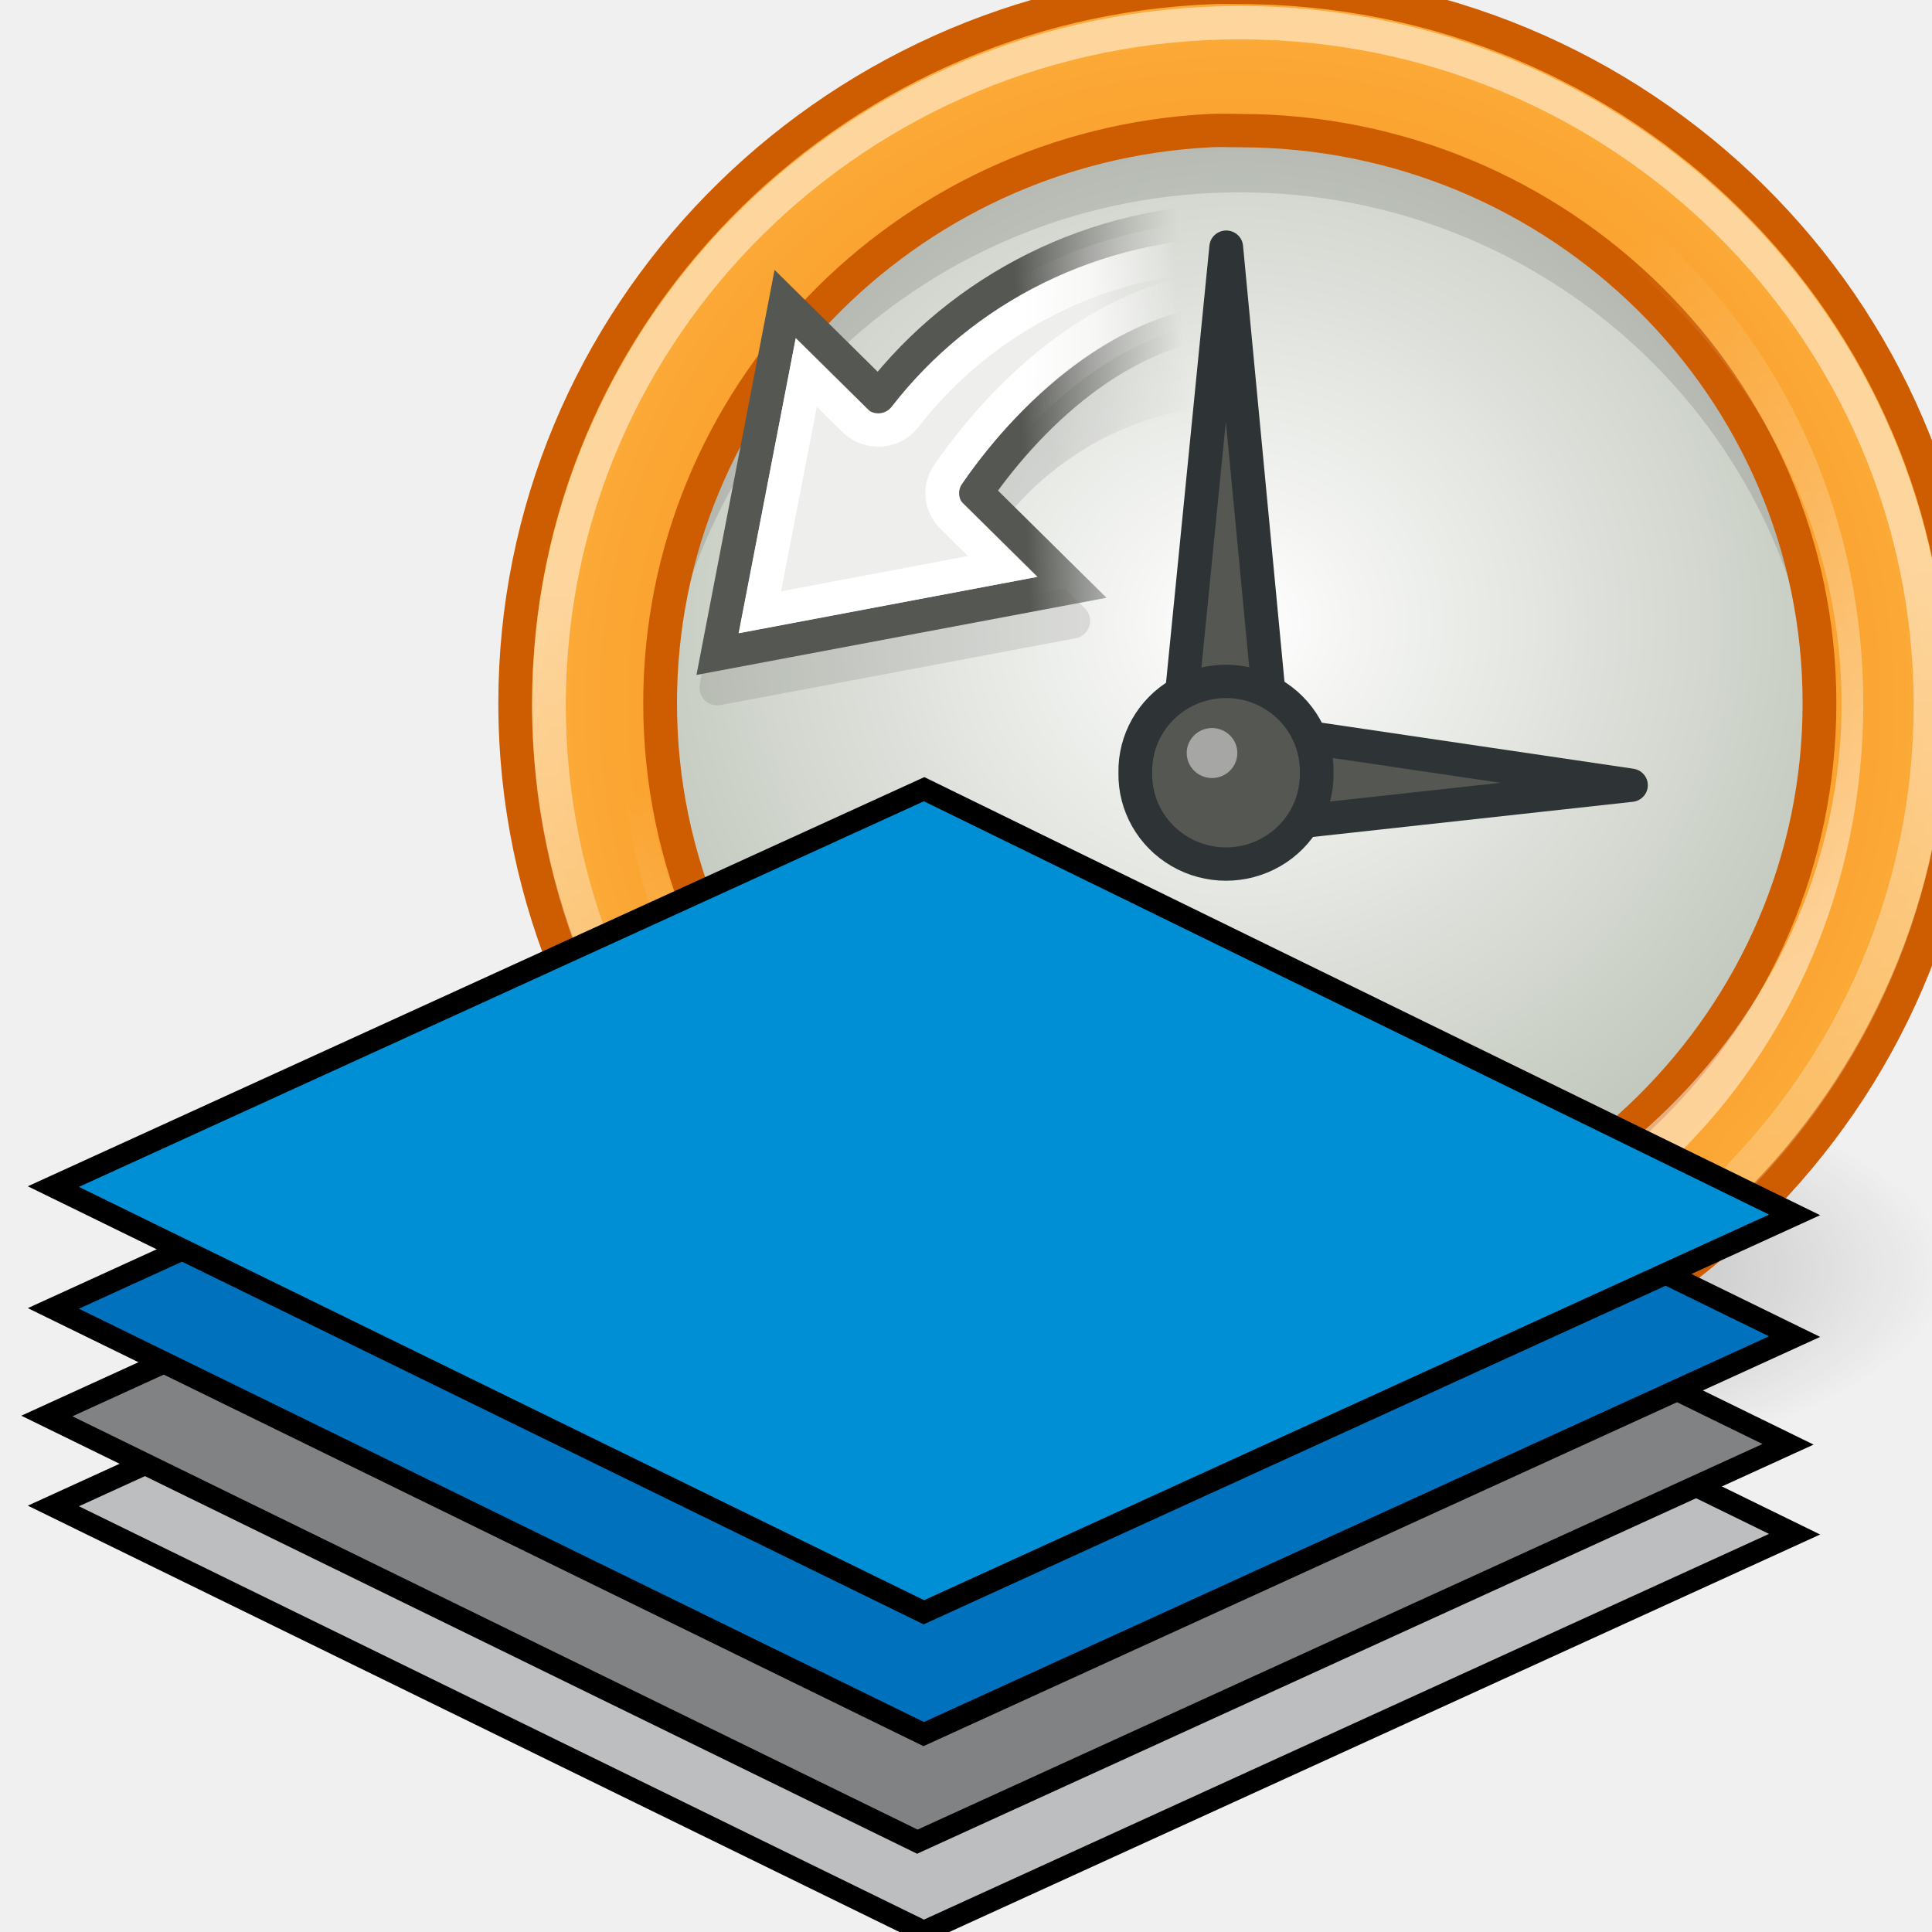
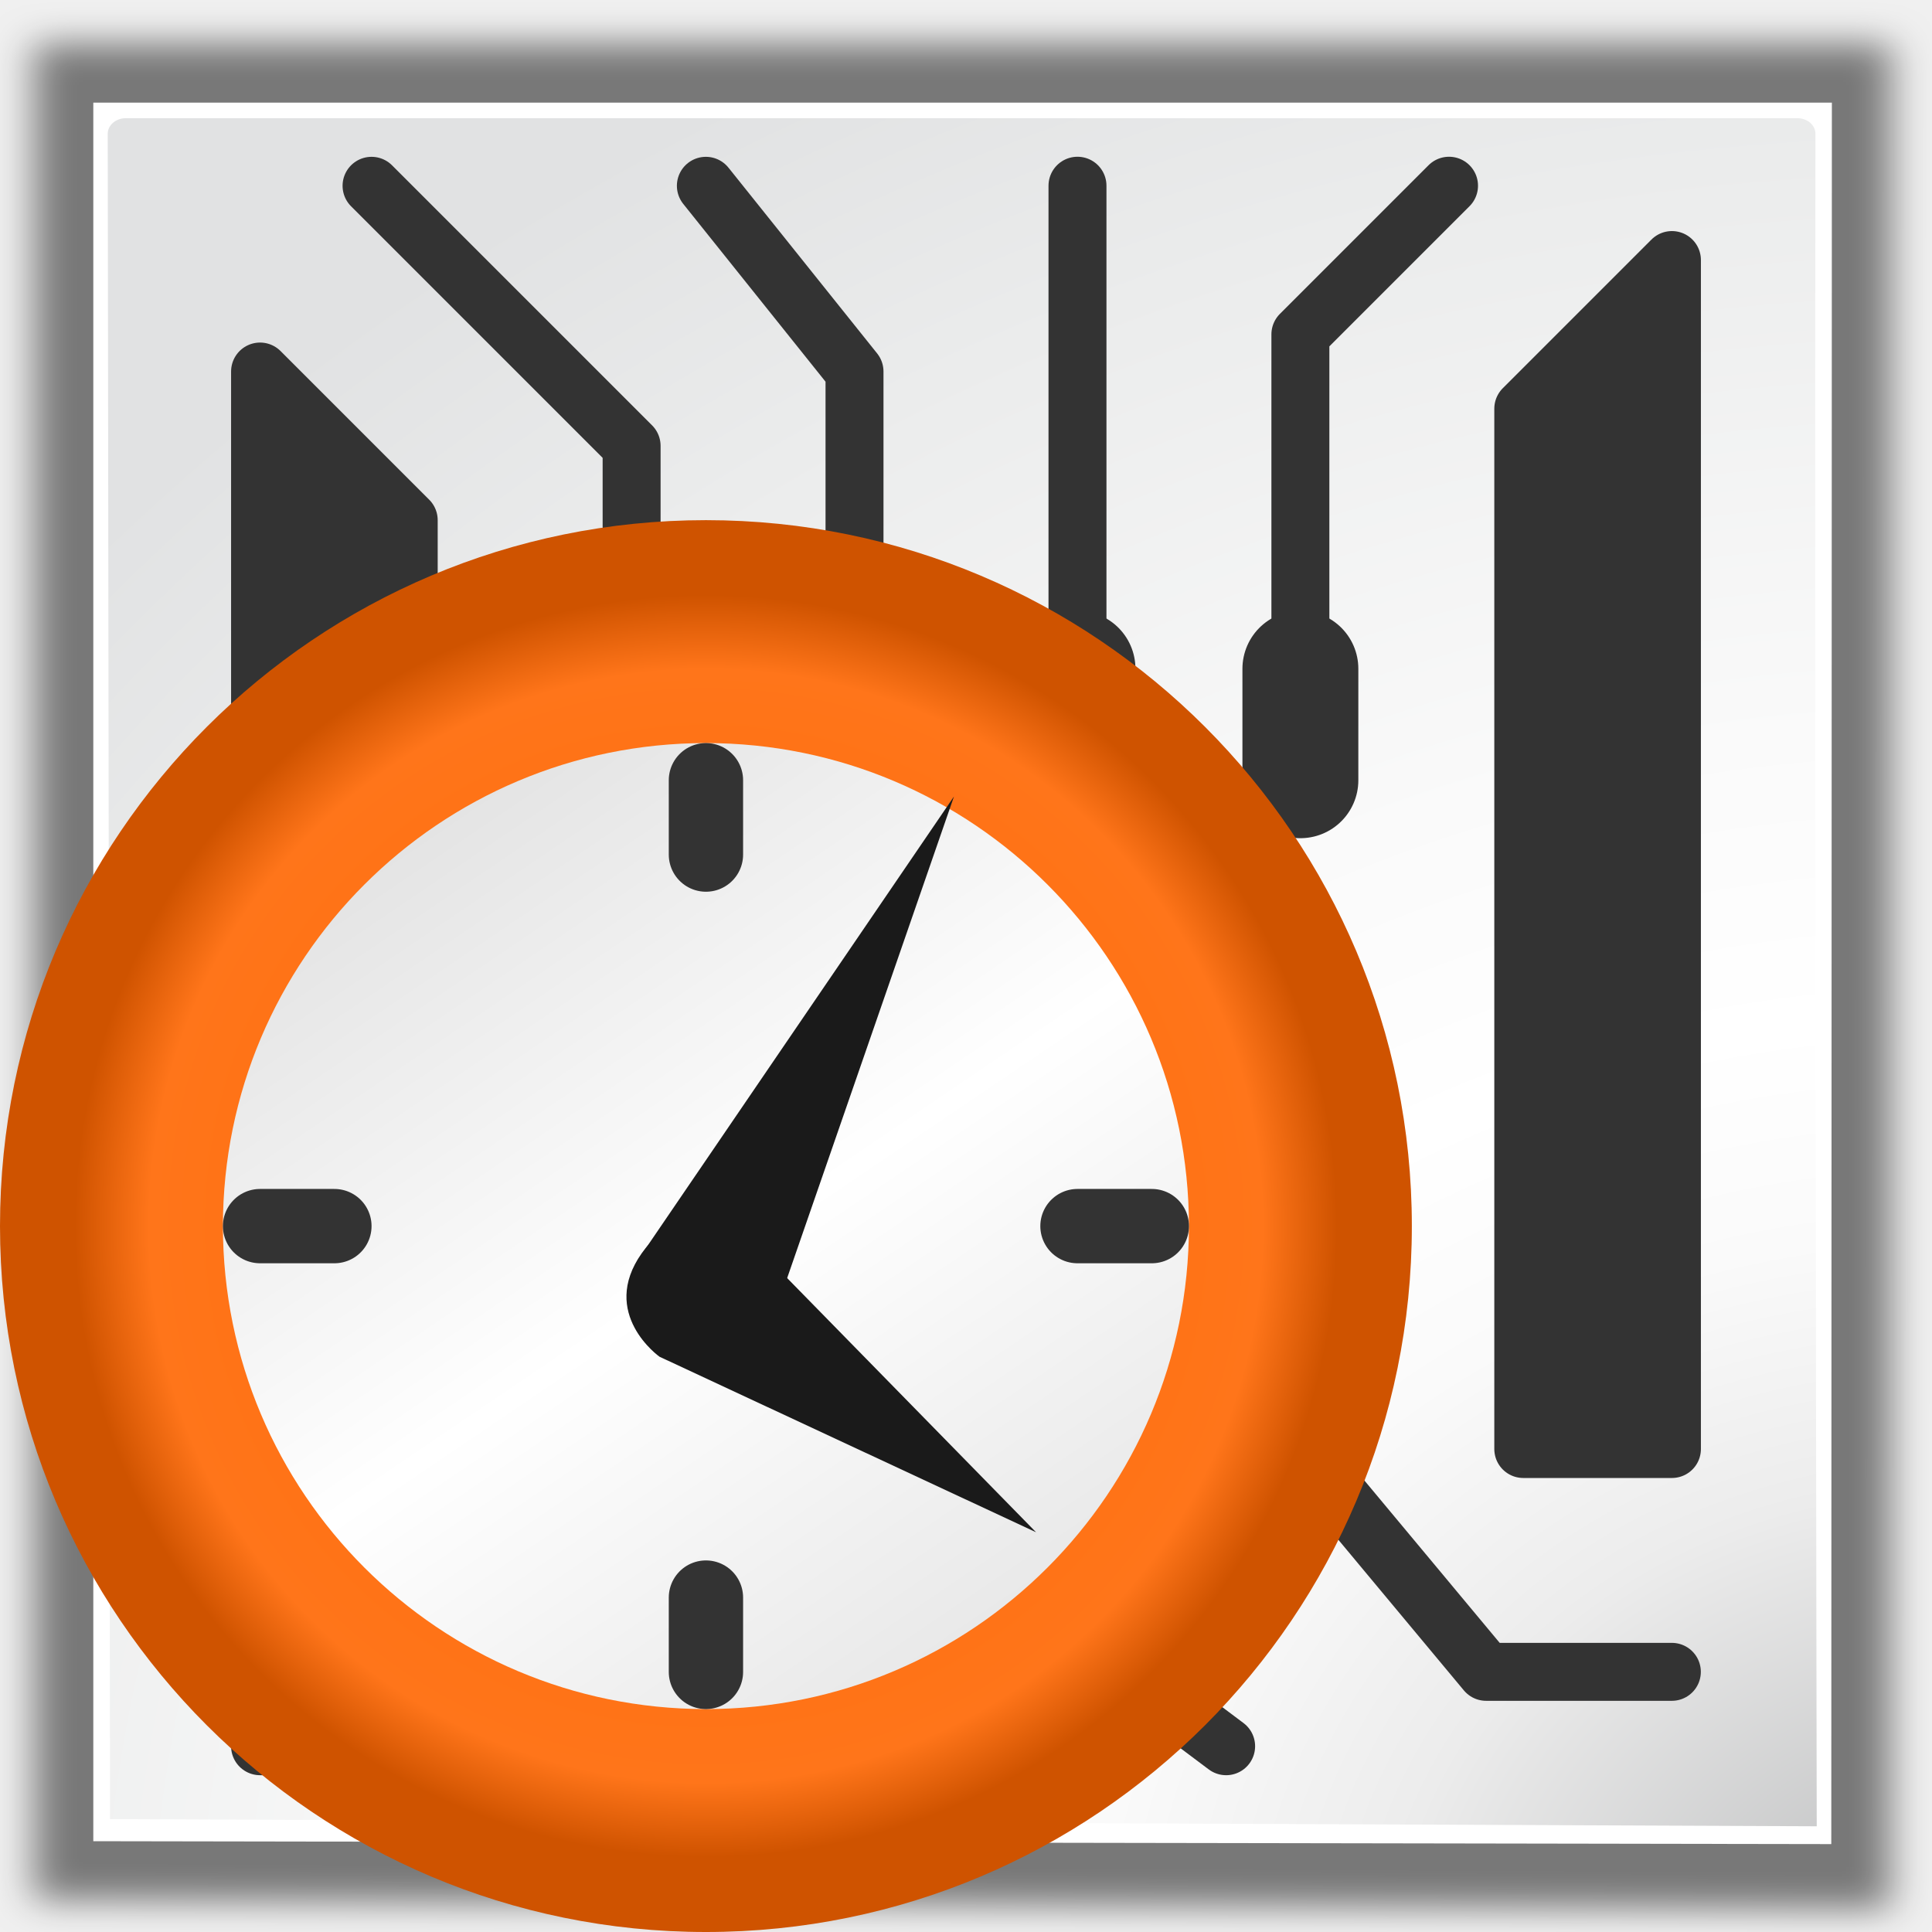
- <svg xmlns="http://www.w3.org/2000/svg" height="48" width="48" version="1.0" id="svg2">
+ <svg xmlns="http://www.w3.org/2000/svg" xmlns:xlink="http://www.w3.org/1999/xlink" height="26" width="26" version="1.1" id="svg2">
  <defs id="defs4">
-     <radialGradient id="p" gradientUnits="userSpaceOnUse" cy="27.875" cx="16" gradientTransform="matrix(1 0 0 .28866 0 19.829)" r="12.125">
-       <stop offset="0" id="stop7" />
-       <stop stop-opacity="0" offset="1" id="stop9" />
+     <linearGradient id="linearGradient4170">
+       <stop style="stop-color:#dcdcdc;stop-opacity:1" offset="0" id="stop4172" />
+       <stop id="stop4178" offset="0.484" style="stop-color:#ffffff;stop-opacity:1" />
+       <stop style="stop-color:#dcdcdc;stop-opacity:1" offset="1" id="stop4174" />
+     </linearGradient>
+     <linearGradient id="linearGradient4042">
+       <stop style="stop-color:#ff6600;stop-opacity:1;" offset="0" id="stop4044" />
+       <stop id="stop4050" offset="0.882" style="stop-color:#ff751a;stop-opacity:1" />
+       <stop style="stop-color:#cf5300;stop-opacity:1" offset="1" id="stop4046" />
+     </linearGradient>
+     <linearGradient id="ab" y2="4.219" gradientUnits="userSpaceOnUse" x2="7.596" gradientTransform="matrix(0.88924,0,0,0.78227,0.62292,7.6472)" y1="43.994" x1="40.752">
+       <stop stop-color="#333" offset="0" id="stop7" />
+       <stop stop-color="#474747" offset="1" id="stop9" />
+     </linearGradient>
+     <linearGradient id="a" y2="19500" gradientUnits="userSpaceOnUse" x2="15000" y1="14100" x1="10100">
+       <stop stop-color="#f5fffa" offset="0" id="stop12" />
+       <stop stop-color="#6f6d7f" offset="1.2" id="stop14" />
+     </linearGradient>
+     <linearGradient id="b" y2="19500" gradientUnits="userSpaceOnUse" x2="15000" y1="14100" x1="10100">
+       <stop stop-color="#fff" stop-opacity="0.698" offset="0" id="stop17" />
+       <stop stop-color="#5db7ff" stop-opacity="0.698" offset="1.2" id="stop19" />
+     </linearGradient>
+     <linearGradient id="x" y2="19500" gradientUnits="userSpaceOnUse" x2="15000" y1="14100" x1="10100">
+       <stop stop-color="#f5ffff" offset="0" id="stop22" />
+       <stop stop-color="#fff" stop-opacity="0" offset="1.2" id="stop24" />
+     </linearGradient>
+     <radialGradient id="ac" xlink:href="#b" gradientUnits="userSpaceOnUse" cy="17526" cx="18632" gradientTransform="matrix(0.001928,0,0,0.001928,33.623,-11.394)" r="40170" />
+     <radialGradient id="ad" xlink:href="#b" gradientUnits="userSpaceOnUse" cy="17831" cx="18969" r="23166" />
+     <radialGradient id="ae" xlink:href="#a" gradientUnits="userSpaceOnUse" cy="27370" cx="25538" gradientTransform="translate(-1.2030982e-5,1.3252e-4)" r="3682.2" />
+     <radialGradient id="af" xlink:href="#x" gradientUnits="userSpaceOnUse" cy="17398" cx="18401" gradientTransform="translate(-7.3214068e-5,-4.3294997e-5)" r="11888" />
+     <radialGradient id="ag" xlink:href="#a" gradientUnits="userSpaceOnUse" cy="15674" cx="16467" gradientTransform="matrix(0.0019151,0,0,0.0019411,33.623,-11.394)" r="3055.2" />
+     <radialGradient id="ah" xlink:href="#b" gradientUnits="userSpaceOnUse" cy="17753" cx="18300" gradientTransform="matrix(0.001928,0,0,0.001928,33.623,-11.394)" r="28430" />
+     <radialGradient id="ai" xlink:href="#a" gradientUnits="userSpaceOnUse" cy="33086" cx="-2182.7" gradientTransform="matrix(0.0032733,0,0,0.0011356,31.832,15.718)" r="11540" />
+     <radialGradient id="aj" xlink:href="#a" gradientUnits="userSpaceOnUse" cy="18596" cx="17070" gradientTransform="matrix(0.0019519,0,0,0.0019044,33.623,-11.394)" r="3734.6" />
+     <linearGradient id="ao" y2="39368" xlink:href="#x" gradientUnits="userSpaceOnUse" x2="2312.5" gradientTransform="matrix(0.0032733,0,0,0.0011356,31.832,15.718)" y1="39560" x1="-1083.8" />
+     <radialGradient id="ak" xlink:href="#b" gradientUnits="userSpaceOnUse" cy="11246" cx="13190" gradientTransform="translate(-9.4474008e-5,4.0964006e-5)" r="16248" />
+     <linearGradient id="ap" y2="18951" xlink:href="#a" gradientUnits="userSpaceOnUse" x2="12508" gradientTransform="matrix(0.001928,0,0,0.001928,33.623,-11.394)" y1="-85.143" x1="-1308.3" />
+     <radialGradient id="al" xlink:href="#a" gradientUnits="userSpaceOnUse" cy="29167" cx="26631" gradientTransform="translate(-1.1897006e-4,-1.2562e-4)" r="4284.2" />
+     <linearGradient id="y" y2="20482" gradientUnits="userSpaceOnUse" x2="6753.4" gradientTransform="matrix(0.0013312,0,0,0.0027924,31.832,15.718)" y1="27356" x1="850.32">
+       <stop stop-color="#a66500" offset="0" id="stop39" />
+       <stop stop-color="#da8f00" offset="1" id="stop41" />
+     </linearGradient>
+     <linearGradient id="z" y2="21261" gradientUnits="userSpaceOnUse" x2="3741.1" gradientTransform="matrix(0.00126,0,0,0.0029504,31.832,15.718)" y1="21261" x1="-3478.9">
+       <stop stop-color="#eda700" offset="0" id="stop44" />
+       <stop stop-color="#fff" offset=".388" id="stop46" />
+       <stop stop-color="#ffcb50" offset="0.7" id="stop48" />
+       <stop stop-color="#ed8700" offset="1" id="stop50" />
+     </linearGradient>
+     <linearGradient id="aa" y2="29618" xlink:href="#a" gradientUnits="userSpaceOnUse" x2="24590" gradientTransform="matrix(0.001928,0,0,0.001928,33.623,-11.394)" y1="405.03" x1="389.4" />
+     <radialGradient id="am" gradientUnits="userSpaceOnUse" cy="10444" cx="11715" gradientTransform="matrix(0.001928,0,0,0.001928,33.623,-11.394)" r="15132">
+       <stop stop-color="#f5ffff" stop-opacity=".49" offset="0" id="stop54" />
+       <stop stop-color="#fff" stop-opacity="0" offset="1.2" id="stop56" />
    </radialGradient>
-     <radialGradient id="q" gradientUnits="userSpaceOnUse" cy="15.491" cx="10.783" gradientTransform="matrix(.40447 0 0 .42758 4.3012 2.4766)" r="17.709">
-       <stop stop-color="#fff" offset="0" id="stop12" />
-       <stop stop-color="#c1c7bc" offset="1" id="stop14" />
+     <linearGradient x1="5.518" y1="37.372" gradientTransform="matrix(0.52586,0,0,0.51993,81.027,79.545)" x2="9.522" gradientUnits="userSpaceOnUse" y2="41.392" id="bm-0-2">
+       <stop id="stop208-1" offset="0" stop-color="#cbbd27" />
+       <stop id="stop210-5" offset="1" stop-color="#9b901d" />
+     </linearGradient>
+     <linearGradient x1="9" y1="29.057" gradientTransform="matrix(0.62586,-0.62234,0.77349,0.76155,59.06,83.852)" x2="9" gradientUnits="userSpaceOnUse" y2="26.03" id="bl-2-6">
+       <stop id="stop203-9-1" offset="0" stop-color="#e4db7b" />
+       <stop id="stop205-9-3" offset="1" stop-color="#f4f0c8" />
+     </linearGradient>
+     <linearGradient id="linearGradient3268">
+       <stop id="stop3270" offset="0" stop-color="#999" />
+       <stop id="stop3272" offset=".5" stop-color="#fff" />
+       <stop id="stop3274" offset="1" stop-color="#777" />
+     </linearGradient>
+     <linearGradient x1="30.038" y1="24.99" gradientTransform="matrix(0.62586,-0.62234,0.77349,0.76155,60.367,82.552)" x2="30.038" gradientUnits="userSpaceOnUse" xlink:href="#aq-0" y2="30" id="bk-6-9" />
+     <linearGradient id="linearGradient3259">
+       <stop id="stop3261" offset="0" stop-color="#3e3e3e" />
+       <stop id="stop3263" offset=".5" stop-color="#828282" />
+       <stop id="stop3265" offset="1" stop-color="#3c3c3c" />
+     </linearGradient>
+     <linearGradient x1="30.038" y1="24.99" gradientTransform="matrix(0.62586,-0.62234,0.77349,0.76155,60.547,82.374)" x2="30.038" gradientUnits="userSpaceOnUse" xlink:href="#ar-2-5" y2="30" id="bj-0-7" />
+     <linearGradient id="linearGradient3250">
+       <stop id="stop3252" offset="0" stop-color="#999" />
+       <stop id="stop3254" offset=".5" stop-color="#fff" />
+       <stop id="stop3256" offset="1" stop-color="#777" />
+     </linearGradient>
+     <linearGradient x1="30.038" y1="24.99" gradientTransform="matrix(0.62586,-0.62234,0.77349,0.76155,59.742,83.175)" x2="30.038" gradientUnits="userSpaceOnUse" xlink:href="#aq-0" y2="30" id="bi-4-7" />
+     <linearGradient id="linearGradient3241">
+       <stop id="stop3243" offset="0" stop-color="#3e3e3e" />
+       <stop id="stop3245" offset=".5" stop-color="#828282" />
+       <stop id="stop3247" offset="1" stop-color="#3c3c3c" />
+     </linearGradient>
+     <linearGradient x1="30.038" y1="24.99" gradientTransform="matrix(0.62586,-0.62234,0.77349,0.76155,59.921,82.996)" x2="30.038" gradientUnits="userSpaceOnUse" xlink:href="#ar-2-5" y2="30" id="bh-2-6" />
+     <linearGradient id="aq-0">
+       <stop id="stop173-4" offset="0" stop-color="#999" />
+       <stop id="stop175-6" offset=".5" stop-color="#fff" />
+       <stop id="stop177-2" offset="1" stop-color="#777" />
+     </linearGradient>
+     <linearGradient x1="30.038" y1="24.99" gradientTransform="matrix(0.62586,-0.62234,0.77349,0.76155,59.119,83.794)" x2="30.038" gradientUnits="userSpaceOnUse" xlink:href="#aq-0" y2="30" id="bg-7-0" />
+     <linearGradient id="ar-2-5">
+       <stop id="stop166-8-6" offset="0" stop-color="#3e3e3e" />
+       <stop id="stop168-4-6" offset=".5" stop-color="#828282" />
+       <stop id="stop170-4" offset="1" stop-color="#3c3c3c" />
+     </linearGradient>
+     <linearGradient x1="30.038" y1="24.99" gradientTransform="matrix(0.62586,-0.62234,0.77349,0.76155,59.298,83.616)" x2="30.038" gradientUnits="userSpaceOnUse" xlink:href="#ar-2-5" y2="30" id="bf-6-0" />
+     <linearGradient x1="23.576" y1="25.357" gradientTransform="matrix(0.64407,-0.64045,0.66092,0.65072,61.423,86.661)" x2="23.576" gradientUnits="userSpaceOnUse" y2="31.211" id="be-2-3">
+       <stop id="stop180-9" offset="0" />
+       <stop id="stop182-1" offset=".135" stop-color="#c3c3c3" />
+       <stop id="stop184-9" offset=".202" stop-color="#8c8c8c" />
+       <stop id="stop186-6" offset=".27" stop-color="#fff" />
+       <stop id="stop188-5-9" offset=".447" stop-color="#757575" />
+       <stop id="stop190-8-3" offset=".571" stop-color="#7d7d7d" />
+       <stop id="stop192-3" offset=".72" stop-color="#b6b6b6" />
+       <stop id="stop194-8" offset="1" />
+     </linearGradient>
+     <linearGradient x1="153" y1="79.557" gradientTransform="translate(-143,-64)" x2="153" gradientUnits="userSpaceOnUse" y2="76.444" id="aw-1-2">
+       <stop id="stop136-7-1" offset="0" stop-color="#fff" />
+       <stop id="stop138-4-61" offset="1" stop-color="#ddd" />
+     </linearGradient>
+     <linearGradient y2="76.444" x2="153" y1="79.557" x1="153" gradientTransform="translate(-143,-64)" gradientUnits="userSpaceOnUse" id="linearGradient3296-3-10" xlink:href="#aw-1-2" />
+     <linearGradient x1="154.1" y1="79.101" gradientTransform="translate(-143,-64)" x2="151.9" gradientUnits="userSpaceOnUse" y2="76.9" id="ax-8-027">
+       <stop id="stop141-0-36" offset="0" stop-color="#bbb" />
+       <stop id="stop143-8-11" offset="1" stop-color="#616161" />
+     </linearGradient>
+     <linearGradient x1="153" y1="79.557" gradientTransform="translate(-143,-64)" x2="153" gradientUnits="userSpaceOnUse" y2="76.444" id="aw-1-6">
+       <stop id="stop136-7-02" offset="0" stop-color="#fff" />
+       <stop id="stop138-4-5" offset="1" stop-color="#ddd" />
+     </linearGradient>
+     <linearGradient y2="76.444" x2="153" y1="79.557" x1="153" gradientTransform="translate(-143,-64)" gradientUnits="userSpaceOnUse" id="linearGradient3296-3-02" xlink:href="#aw-1-6" />
+     <linearGradient x1="154.1" y1="79.101" gradientTransform="translate(-143,-64)" x2="151.9" gradientUnits="userSpaceOnUse" y2="76.9" id="ax-8-71">
+       <stop id="stop141-0-548" offset="0" stop-color="#bbb" />
+       <stop id="stop143-8-54" offset="1" stop-color="#616161" />
+     </linearGradient>
+     <linearGradient x1="153" y1="79.557" gradientTransform="translate(-143,-64)" x2="153" gradientUnits="userSpaceOnUse" y2="76.444" id="aw-1-72">
+       <stop id="stop136-7-53" offset="0" stop-color="#fff" />
+       <stop id="stop138-4-41" offset="1" stop-color="#ddd" />
+     </linearGradient>
+     <linearGradient y2="76.444" x2="153" y1="79.557" x1="153" gradientTransform="translate(-143,-64)" gradientUnits="userSpaceOnUse" id="linearGradient3296-3-0" xlink:href="#aw-1-72" />
+     <linearGradient x1="154.1" y1="79.101" gradientTransform="translate(-143,-64)" x2="151.9" gradientUnits="userSpaceOnUse" y2="76.9" id="ax-8-02">
+       <stop id="stop141-0-50" offset="0" stop-color="#bbb" />
+       <stop id="stop143-8-1" offset="1" stop-color="#616161" />
+     </linearGradient>
+     <linearGradient x1="153" y1="79.557" gradientTransform="translate(-143,-64)" x2="153" gradientUnits="userSpaceOnUse" y2="76.444" id="aw-1-7">
+       <stop id="stop136-7-7" offset="0" stop-color="#fff" />
+       <stop id="stop138-4-8" offset="1" stop-color="#ddd" />
+     </linearGradient>
+     <linearGradient y2="76.444" x2="153" y1="79.557" x1="153" gradientTransform="translate(-143,-64)" gradientUnits="userSpaceOnUse" id="linearGradient3296-3-19" xlink:href="#aw-1-7" />
+     <linearGradient x1="154.1" y1="79.101" gradientTransform="translate(-143,-64)" x2="151.9" gradientUnits="userSpaceOnUse" y2="76.9" id="ax-8-3">
+       <stop id="stop141-0-54" offset="0" stop-color="#bbb" />
+       <stop id="stop143-8-6" offset="1" stop-color="#616161" />
+     </linearGradient>
+     <linearGradient x1="153" y1="79.557" gradientTransform="translate(-143,-64)" x2="153" gradientUnits="userSpaceOnUse" y2="76.444" id="aw-1-1">
+       <stop id="stop136-7-5" offset="0" stop-color="#fff" />
+       <stop id="stop138-4-6" offset="1" stop-color="#ddd" />
+     </linearGradient>
+     <linearGradient y2="76.444" x2="153" y1="79.557" x1="153" gradientTransform="translate(-143,-64)" gradientUnits="userSpaceOnUse" id="linearGradient3296-3-4" xlink:href="#aw-1-1" />
+     <linearGradient x1="154.1" y1="79.101" gradientTransform="translate(-143,-64)" x2="151.9" gradientUnits="userSpaceOnUse" y2="76.9" id="ax-8-0">
+       <stop id="stop141-0-9" offset="0" stop-color="#bbb" />
+       <stop id="stop143-8-2" offset="1" stop-color="#616161" />
+     </linearGradient>
+     <linearGradient x1="153" y1="79.557" gradientTransform="translate(-143,-64)" x2="153" gradientUnits="userSpaceOnUse" y2="76.444" id="aw-1-92">
+       <stop id="stop136-7-6" offset="0" stop-color="#fff" />
+       <stop id="stop138-4-1" offset="1" stop-color="#ddd" />
+     </linearGradient>
+     <linearGradient y2="76.444" x2="153" y1="79.557" x1="153" gradientTransform="translate(-143,-64)" gradientUnits="userSpaceOnUse" id="linearGradient3296-3-9" xlink:href="#aw-1-92" />
+     <linearGradient x1="154.1" y1="79.101" gradientTransform="translate(-143,-64)" x2="151.9" gradientUnits="userSpaceOnUse" y2="76.9" id="ax-8-42">
+       <stop id="stop141-0-1" offset="0" stop-color="#bbb" />
+       <stop id="stop143-8-3" offset="1" stop-color="#616161" />
+     </linearGradient>
+     <linearGradient x1="153" y1="79.557" gradientTransform="translate(-143,-64)" x2="153" gradientUnits="userSpaceOnUse" y2="76.444" id="aw-1-0">
+       <stop id="stop136-7-08" offset="0" stop-color="#fff" />
+       <stop id="stop138-4-9" offset="1" stop-color="#ddd" />
+     </linearGradient>
+     <linearGradient y2="76.444" x2="153" y1="79.557" x1="153" gradientTransform="translate(-143,-64)" gradientUnits="userSpaceOnUse" id="linearGradient3296-3-2" xlink:href="#aw-1-0" />
+     <linearGradient x1="154.1" y1="79.101" gradientTransform="translate(-143,-64)" x2="151.9" gradientUnits="userSpaceOnUse" y2="76.9" id="ax-8-75">
+       <stop id="stop141-0-3" offset="0" stop-color="#bbb" />
+       <stop id="stop143-8-4" offset="1" stop-color="#616161" />
+     </linearGradient>
+     <linearGradient x1="153" y1="79.557" gradientTransform="translate(-143,-64)" x2="153" gradientUnits="userSpaceOnUse" y2="76.444" id="aw-1-95">
+       <stop id="stop136-7-0" offset="0" stop-color="#fff" />
+       <stop id="stop138-4-4" offset="1" stop-color="#ddd" />
+     </linearGradient>
+     <linearGradient y2="76.444" x2="153" y1="79.557" x1="153" gradientTransform="translate(-143,-64)" gradientUnits="userSpaceOnUse" id="linearGradient3296-3-8" xlink:href="#aw-1-95" />
+     <linearGradient x1="154.1" y1="79.101" gradientTransform="translate(-143,-64)" x2="151.9" gradientUnits="userSpaceOnUse" y2="76.9" id="ax-8-4">
+       <stop id="stop141-0-8" offset="0" stop-color="#bbb" />
+       <stop id="stop143-8-77" offset="1" stop-color="#616161" />
+     </linearGradient>
+     <linearGradient x1="153" y1="79.557" gradientTransform="translate(-143,-64)" x2="153" gradientUnits="userSpaceOnUse" y2="76.444" id="aw-1-9">
+       <stop id="stop136-7-4" offset="0" stop-color="#fff" />
+       <stop id="stop138-4-70" offset="1" stop-color="#ddd" />
+     </linearGradient>
+     <linearGradient y2="76.444" x2="153" y1="79.557" x1="153" gradientTransform="translate(-143,-64)" gradientUnits="userSpaceOnUse" id="linearGradient3296-3-3" xlink:href="#aw-1-9" />
+     <linearGradient x1="154.1" y1="79.101" gradientTransform="translate(-143,-64)" x2="151.9" gradientUnits="userSpaceOnUse" y2="76.9" id="ax-8-7">
+       <stop id="stop141-0-57" offset="0" stop-color="#bbb" />
+       <stop id="stop143-8-5" offset="1" stop-color="#616161" />
+     </linearGradient>
+     <linearGradient x1="153" y1="79.557" gradientTransform="translate(-143,-64)" x2="153" gradientUnits="userSpaceOnUse" y2="76.444" id="aw-1-8">
+       <stop id="stop136-7-2" offset="0" stop-color="#fff" />
+       <stop id="stop138-4-7" offset="1" stop-color="#ddd" />
+     </linearGradient>
+     <linearGradient y2="76.444" x2="153" y1="79.557" x1="153" gradientTransform="translate(-143,-64)" gradientUnits="userSpaceOnUse" id="linearGradient3296-3-1" xlink:href="#aw-1-8" />
+     <linearGradient x1="154.1" y1="79.101" gradientTransform="translate(-143,-64)" x2="151.9" gradientUnits="userSpaceOnUse" y2="76.9" id="ax-8-9">
+       <stop id="stop141-0-5" offset="0" stop-color="#bbb" />
+       <stop id="stop143-8-7" offset="1" stop-color="#616161" />
+     </linearGradient>
+     <linearGradient x1="154.1" y1="79.101" gradientTransform="translate(-143,-64)" x2="151.9" gradientUnits="userSpaceOnUse" y2="76.9" id="ax-6">
+       <stop id="stop141-7" offset="0" stop-color="#bbb" />
+       <stop id="stop143-7" offset="1" stop-color="#616161" />
+     </linearGradient>
+     <linearGradient y2="76.9" x2="151.9" y1="79.101" x1="154.1" gradientTransform="translate(-143,-64)" gradientUnits="userSpaceOnUse" id="linearGradient3298-2" xlink:href="#ax-6" />
+     <linearGradient x1="153" y1="79.557" gradientTransform="translate(-143,-64)" x2="153" gradientUnits="userSpaceOnUse" y2="76.444" id="aw-10">
+       <stop id="stop136-1" offset="0" stop-color="#fff" />
+       <stop id="stop138-5" offset="1" stop-color="#ddd" />
+     </linearGradient>
+     <linearGradient x1="154.1" y1="79.101" gradientTransform="translate(-143,-64)" x2="151.9" gradientUnits="userSpaceOnUse" y2="76.9" id="ax-8">
+       <stop id="stop141-0" offset="0" stop-color="#bbb" />
+       <stop id="stop143-8" offset="1" stop-color="#616161" />
+     </linearGradient>
+     <linearGradient y2="76.9" x2="151.9" y1="79.101" x1="154.1" gradientTransform="translate(-143,-64)" gradientUnits="userSpaceOnUse" id="linearGradient3298-8" xlink:href="#ax-8" />
+     <linearGradient x1="153" y1="79.557" gradientTransform="translate(-143,-64)" x2="153" gradientUnits="userSpaceOnUse" y2="76.444" id="aw-1">
+       <stop id="stop136-7" offset="0" stop-color="#fff" />
+       <stop id="stop138-4" offset="1" stop-color="#ddd" />
+     </linearGradient>
+     <linearGradient y2="84.9" x2="151.9" y1="87.101" x1="154.1" gradientTransform="translate(-143,-64)" gradientUnits="userSpaceOnUse" id="linearGradient3294" xlink:href="#av" />
+     <linearGradient y2="124.44" x2="153" y1="127.56" x1="153" gradientTransform="translate(-143,-64)" gradientUnits="userSpaceOnUse" id="linearGradient3272" xlink:href="#bz" />
+     <linearGradient x1="98.617" y1="106.41" gradientTransform="matrix(0.2102544,0,0,0.2069116,-0.544602,-0.4483919)" x2="91.229" gradientUnits="userSpaceOnUse" y2="99.255" id="bd">
+       <stop id="stop193" offset="0" stop-color="#a2a2a2" />
+       <stop id="stop195" offset="1" stop-color="#fff" />
+     </linearGradient>
+     <linearGradient x1="154.1" y1="79.101" gradientTransform="translate(-143,-64)" x2="151.9" gradientUnits="userSpaceOnUse" y2="76.9" id="ax">
+       <stop id="stop141" offset="0" stop-color="#bbb" />
+       <stop id="stop143" offset="1" stop-color="#616161" />
+     </linearGradient>
+     <linearGradient x1="153" y1="79.557" gradientTransform="translate(-143,-64)" x2="153" gradientUnits="userSpaceOnUse" y2="76.444" id="aw">
+       <stop id="stop136" offset="0" stop-color="#fff" />
+       <stop id="stop138" offset="1" stop-color="#ddd" />
+     </linearGradient>
+     <linearGradient x1="154.1" y1="87.101" gradientTransform="translate(-143,-64)" x2="151.9" gradientUnits="userSpaceOnUse" y2="84.9" id="av">
+       <stop id="stop131" offset="0" stop-color="#bbb" />
+       <stop id="stop133" offset="1" stop-color="#616161" />
+     </linearGradient>
+     <linearGradient x1="153" y1="87.557" gradientTransform="translate(-143,-64)" x2="153" gradientUnits="userSpaceOnUse" y2="84.444" id="au">
+       <stop id="stop126" offset="0" stop-color="#fff" />
+       <stop id="stop128" offset="1" stop-color="#ddd" />
+     </linearGradient>
+     <linearGradient x1="154.1" y1="95.101" gradientTransform="translate(-143,-64)" x2="151.9" gradientUnits="userSpaceOnUse" y2="92.9" id="at">
+       <stop id="stop121" offset="0" stop-color="#bbb" />
+       <stop id="stop123" offset="1" stop-color="#616161" />
+     </linearGradient>
+     <linearGradient x1="153" y1="95.557" gradientTransform="translate(-143,-64)" x2="153" gradientUnits="userSpaceOnUse" y2="92.444" id="ch">
+       <stop id="stop116" offset="0" stop-color="#fff" />
+       <stop id="stop118" offset="1" stop-color="#ddd" />
+     </linearGradient>
+     <linearGradient x1="154.1" y1="103.1" gradientTransform="translate(-143,-64)" x2="151.9" gradientUnits="userSpaceOnUse" y2="100.9" id="cg">
+       <stop id="stop111" offset="0" stop-color="#bbb" />
+       <stop id="stop113" offset="1" stop-color="#616161" />
+     </linearGradient>
+     <linearGradient x1="153" y1="103.56" gradientTransform="translate(-143,-64)" x2="153" gradientUnits="userSpaceOnUse" y2="100.44" id="cf">
+       <stop id="stop106" offset="0" stop-color="#fff" />
+       <stop id="stop108" offset="1" stop-color="#ddd" />
+     </linearGradient>
+     <linearGradient x1="154.1" y1="111.1" gradientTransform="translate(-143,-64)" x2="151.9" gradientUnits="userSpaceOnUse" y2="108.9" id="ce">
+       <stop id="stop101" offset="0" stop-color="#bbb" />
+       <stop id="stop103" offset="1" stop-color="#616161" />
+     </linearGradient>
+     <linearGradient x1="153" y1="111.56" gradientTransform="translate(-143,-64)" x2="153" gradientUnits="userSpaceOnUse" y2="108.44" id="cd">
+       <stop id="stop96" offset="0" stop-color="#fff" />
+       <stop id="stop98" offset="1" stop-color="#ddd" />
+     </linearGradient>
+     <linearGradient x1="154.1" y1="119.1" gradientTransform="translate(-143,-64)" x2="151.9" gradientUnits="userSpaceOnUse" y2="116.9" id="cc">
+       <stop id="stop91" offset="0" stop-color="#bbb" />
+       <stop id="stop93" offset="1" stop-color="#616161" />
+     </linearGradient>
+     <linearGradient x1="153" y1="119.56" gradientTransform="translate(-143,-64)" x2="153" gradientUnits="userSpaceOnUse" y2="116.44" id="cb">
+       <stop id="stop86" offset="0" stop-color="#fff" />
+       <stop id="stop88" offset="1" stop-color="#ddd" />
+     </linearGradient>
+     <linearGradient x1="154.1" y1="127.1" gradientTransform="translate(-143,-64)" x2="151.9" gradientUnits="userSpaceOnUse" y2="124.9" id="ca">
+       <stop id="stop81" offset="0" stop-color="#bbb" />
+       <stop id="stop83" offset="1" stop-color="#616161" />
+     </linearGradient>
+     <linearGradient x1="153" y1="127.56" gradientTransform="translate(-143,-64)" x2="153" gradientUnits="userSpaceOnUse" y2="124.44" id="bz">
+       <stop id="stop76" offset="0" stop-color="#fff" />
+       <stop id="stop78" offset="1" stop-color="#ddd" />
+     </linearGradient>
+     <linearGradient x1="154.1" y1="135.1" gradientTransform="translate(-143,-64)" x2="151.9" gradientUnits="userSpaceOnUse" y2="132.9" id="by">
+       <stop id="stop71" offset="0" stop-color="#bbb" />
+       <stop id="stop73" offset="1" stop-color="#616161" />
+     </linearGradient>
+     <linearGradient x1="153" y1="135.56" gradientTransform="translate(-143,-64)" x2="153" gradientUnits="userSpaceOnUse" y2="132.44" id="bx">
+       <stop id="stop66" offset="0" stop-color="#fff" />
+       <stop id="stop68" offset="1" stop-color="#ddd" />
+     </linearGradient>
+     <linearGradient x1="154.1" y1="143.1" gradientTransform="translate(-143,-64)" x2="151.9" gradientUnits="userSpaceOnUse" y2="140.9" id="bw">
+       <stop id="stop61" offset="0" stop-color="#bbb" />
+       <stop id="stop63" offset="1" stop-color="#616161" />
+     </linearGradient>
+     <linearGradient x1="153" y1="143.56" gradientTransform="translate(-143,-64)" x2="153" gradientUnits="userSpaceOnUse" y2="140.44" id="bv">
+       <stop id="stop56-0" offset="0" stop-color="#fff" />
+       <stop id="stop58" offset="1" stop-color="#ddd" />
+     </linearGradient>
+     <linearGradient x1="154.1" y1="151.1" gradientTransform="translate(-143,-64)" x2="151.9" gradientUnits="userSpaceOnUse" y2="148.9" id="bu">
+       <stop id="stop51-2" offset="0" stop-color="#bbb" />
+       <stop id="stop53" offset="1" stop-color="#616161" />
+     </linearGradient>
+     <linearGradient x1="153" y1="151.56" gradientTransform="translate(-143,-64)" x2="153" gradientUnits="userSpaceOnUse" y2="148.44" id="bt">
+       <stop id="stop46-1" offset="0" stop-color="#fff" />
+       <stop id="stop48-1" offset="1" stop-color="#ddd" />
+     </linearGradient>
+     <linearGradient x1="154.1" y1="159.1" gradientTransform="translate(-143,-64)" x2="151.9" gradientUnits="userSpaceOnUse" y2="156.9" id="bs">
+       <stop id="stop41-1" offset="0" stop-color="#bbb" />
+       <stop id="stop43-0" offset="1" stop-color="#616161" />
+     </linearGradient>
+     <linearGradient x1="153" y1="159.56" gradientTransform="translate(-143,-64)" x2="153" gradientUnits="userSpaceOnUse" y2="156.44" id="br">
+       <stop id="stop36" offset="0" stop-color="#fff" />
+       <stop id="stop38-6" offset="1" stop-color="#ddd" />
+     </linearGradient>
+     <linearGradient x1="154.1" y1="167.1" gradientTransform="translate(-143,-64)" x2="151.9" gradientUnits="userSpaceOnUse" y2="164.9" id="bq">
+       <stop id="stop31" offset="0" stop-color="#bbb" />
+       <stop id="stop33-9" offset="1" stop-color="#616161" />
+     </linearGradient>
+     <linearGradient x1="153" y1="167.56" gradientTransform="translate(-143,-64)" x2="153" gradientUnits="userSpaceOnUse" y2="164.44" id="bp">
+       <stop id="stop26-2" offset="0" stop-color="#fff" />
+       <stop id="stop28-9" offset="1" stop-color="#ddd" />
+     </linearGradient>
+     <linearGradient x1="154.1" y1="175.1" gradientTransform="translate(-143,-64)" x2="151.9" gradientUnits="userSpaceOnUse" y2="172.9" id="bo">
+       <stop id="stop21-2" offset="0" stop-color="#bbb" />
+       <stop id="stop23-8" offset="1" stop-color="#616161" />
+     </linearGradient>
+     <linearGradient x1="153" y1="175.56" gradientTransform="translate(-143,-64)" x2="153" gradientUnits="userSpaceOnUse" y2="172.44" id="bn">
+       <stop id="stop16-8" offset="0" stop-color="#fff" />
+       <stop id="stop18-7" offset="1" stop-color="#ddd" />
+     </linearGradient>
+     <filter x="-0.192" y="-0.192" color-interpolation-filters="sRGB" width="1.384" height="1.384" id="bc">
+       <feGaussianBlur id="feGaussianBlur13" stdDeviation="1.945" />
+     </filter>
+     <clipPath id="ba">
+       <path style="fill-rule:evenodd" id="path10" d="M 72,88 40,120 H 32 V 80 h 40 v 8 z" />
+     </clipPath>
+     <radialGradient r="139.56" gradientTransform="matrix(0.2102544,0,0,0.2068379,-0.544602,-0.4478129)" cx="102" cy="112.3" gradientUnits="userSpaceOnUse" id="az">
+       <stop id="stop203" offset="0" stop-color="#b7b8b9" />
+       <stop id="stop205" offset="0.228" stop-color="#ececec" />
+       <stop id="stop207" offset="0.345" stop-color="#fafafa" />
+       <stop id="stop209" offset="0.446" stop-color="#fff" />
+       <stop id="stop211" offset="0.58" stop-color="#fafafa" />
+       <stop id="stop213" offset=".845" stop-color="#ebecec" />
+       <stop id="stop215" offset="1" stop-color="#e1e2e3" />
    </radialGradient>
-     <radialGradient id="r" gradientUnits="userSpaceOnUse" cy="10.499" cx="10.5" gradientTransform="matrix(2.1471,4.6915e-7,-4.6925e-7,2.1471,1.4265,-49.569)" r="10.496">
-       <stop stop-color="#f57900" offset="0" id="stop17" />
-       <stop stop-color="#fcaf3e" offset="1" id="stop19" />
-     </radialGradient>
-     <linearGradient id="j" y2="51.027" gradientUnits="userSpaceOnUse" x2="26.14" y1="20.927" x1="25.594">
-       <stop stop-color="#fff" offset="0" id="stop22" />
-       <stop stop-color="#fff" stop-opacity="0" offset="1" id="stop24" />
-     </linearGradient>
-     <linearGradient id="k" y2="-49.625" gradientUnits="userSpaceOnUse" x2="23.732" y1="-40.465" x1="25.866">
-       <stop stop-color="#fff" offset="0" id="stop27" />
-       <stop stop-color="#fff" stop-opacity="0" offset="1" id="stop29" />
-     </linearGradient>
-     <linearGradient id="l" y2="14.781" gradientUnits="userSpaceOnUse" x2="83.625" y1="15.75" x1="79.25">
-       <stop offset="0" id="stop32" />
-       <stop stop-opacity="0" offset="1" id="stop34" />
-     </linearGradient>
-     <linearGradient id="m" y2="13.875" gradientUnits="userSpaceOnUse" x2="83.219" gradientTransform="translate(1)" y1="14.062" x1="80.625">
-       <stop stop-color="#eeeeec" offset="0" id="stop37" />
-       <stop stop-color="#eeeeec" stop-opacity="0" offset="1" id="stop39" />
-     </linearGradient>
-     <linearGradient id="n" y2="12.093" gradientUnits="userSpaceOnUse" x2="83.203" gradientTransform="translate(1)" y1="12.312" x1="78.312">
-       <stop stop-color="#555753" offset="0" id="stop42" />
-       <stop stop-color="#888a85" stop-opacity="0" offset="1" id="stop44" />
-     </linearGradient>
-     <linearGradient id="o" y2="16.438" gradientUnits="userSpaceOnUse" x2="83.031" gradientTransform="translate(1)" y1="16.406" x1="78.5">
-       <stop stop-color="#fff" offset="0" id="stop47" />
-       <stop stop-color="#fff" stop-opacity="0" offset="1" id="stop49" />
-     </linearGradient>
+     <filter color-interpolation-filters="sRGB" id="bb">
+       <feGaussianBlur id="feGaussianBlur7" stdDeviation="2.079" />
+     </filter>
+     <radialGradient xlink:href="#az" id="radialGradient4779" gradientUnits="userSpaceOnUse" gradientTransform="matrix(0.2475376,0,0,0.2137334,-2.834408,-0.7081277)" cx="119.451" cy="129.204" fx="119.451" fy="129.204" r="139.56" />
+     <filter id="filter4893" color-interpolation-filters="sRGB">
+       <feGaussianBlur stdDeviation="1.053" id="feGaussianBlur4895" />
+     </filter>
+     <radialGradient xlink:href="#az" id="radialGradient4943" gradientUnits="userSpaceOnUse" gradientTransform="matrix(0.2475376,0,0,0.2137334,-2.834408,-0.7081277)" cx="119.451" cy="129.204" fx="119.451" fy="129.204" r="139.56" />
+     <radialGradient xlink:href="#linearGradient4042" id="radialGradient4048" cx="33" cy="17" fx="33" fy="17" r="8.5" gradientUnits="userSpaceOnUse" gradientTransform="translate(0,-3.5449207e-6)" />
+     <linearGradient xlink:href="#linearGradient4170" id="linearGradient4176" x1="28" y1="10" x2="38.5" y2="25.5" gradientUnits="userSpaceOnUse" />
  </defs>
-   <g transform="matrix(.83844 0 0 .82825 10.704 39.853)" id="g51">
-     <path opacity=".4" style="color:#000000" d="m28.125 27.875a12.125 3.5 0 1 1 -24.25 0 12.125 3.5 0 1 1 24.25 0z" transform="matrix(1.732,0,0,2,-3.7113,-65.75)" fill="url(#p)" id="path53" />
-     <path stroke-linejoin="round" d="m15.092 10.078a6.43 7.1 0 1 1 -12.86 0 6.43 7.1 0 1 1 12.86 0z" transform="matrix(2.7108 0 0 2.4649 .44798 -51.842)" stroke="#babdb6" stroke-linecap="round" stroke-width=".387" fill="url(#q)" id="path55" />
-     <path opacity=".119" d="m23.969-44.661c-9.504 0-17.219 7.683-17.219 17.188 0 0.386 0.038 0.777 0.062 1.156 0.6-8.96 8.044-16.031 17.156-16.031 9.112 0 16.556 7.071 17.156 16.031 0.025-0.379 0.062-0.771 0.062-1.156 0-9.505-7.714-17.188-17.219-17.188z" id="path57" />
-     <path stroke-linejoin="round" d="m23.166-48.493c-11.463 0.436-20.666 9.901-20.666 21.468 0 11.846 9.624 21.468 21.471 21.468s21.471-9.623 21.471-21.468c0-11.846-9.624-21.468-21.471-21.468-0.278 0-0.53-0.01-0.805 0zm-0.067 4.294c0.293-0.015 0.576 0 0.872 0 9.486 0 17.177 7.698 17.177 17.175 0 9.477-7.69 17.175-17.177 17.175-9.486 0-17.177-7.698-17.177-17.175 0-9.181 7.228-16.715 16.304-17.175z" stroke="#ce5c00" stroke-linecap="round" fill="url(#r)" id="path59" />
-     <path opacity=".51" stroke-linejoin="round" style="color:#000000" d="m43.375 24.75a19.875 19.875 0 1 1 -39.75 0 19.875 19.875 0 1 1 39.75 0z" transform="matrix(1.0299 0 0 1.0299 -.23329 -52.458)" stroke="url(#j)" stroke-linecap="round" stroke-width=".971" fill="none" id="path61" />
-     <path stroke-linejoin="round" d="m23.205-23.188 12.357-1.375-11.2-1.675-1.157 3.05z" fill-rule="evenodd" stroke="#2e3436" stroke-linecap="round" fill="#555753" id="path63" />
-     <path stroke-linejoin="round" d="m23.569-40.703-1.623 16.549 3.075-1.088-1.452-15.461z" fill-rule="evenodd" stroke="#2e3436" stroke-linecap="round" fill="#555753" id="path65" />
-     <path stroke-linejoin="round" style="color:#000000" d="m26.25 25.062a2.688 2.688 0 1 1 -5.375 0 2.688 2.688 0 1 1 5.375 0z" fill-rule="evenodd" transform="translate(0,-50)" stroke="#2e3436" stroke-linecap="round" fill="#555753" id="path67" />
-     <path opacity=".474" style="color:#000000" d="m23.5 23.656a1.25 1.25 0 1 1 -2.5 0 1.25 1.25 0 1 1 2.5 0z" fill-rule="evenodd" transform="matrix(-.6 0 0 -.6 36.498 -11.335)" fill="#fff" id="path69" />
-     <path opacity=".5" stroke-linejoin="round" d="m40.835-46.712a17.103 7.115 0 1 1 -34.206 0 17.103 7.115 0 1 1 34.206 0z" transform="matrix(1.0598,0,0,2.5476,-1.1523,92)" stroke-dashoffset=".7" stroke="url(#k)" stroke-linecap="round" stroke-width=".609" fill="none" id="path71" />
-     <g transform="translate(-62,-52)" id="g73">
-       <path opacity=".1" d="m85 9.969c-4.313 0-8.144 1.989-10.719 5.062l-2.406-2.406a0.531 0.531 0 0 0 -0.906 0.281l-2 10.5a0.531 0.531 0 0 0 0.625 0.625l10.5-2a0.531 0.531 0 0 0 0.281 -0.906l-2.5-2.5c1.635-2.163 4.203-3.594 7.125-3.594 0.061 0 0.668-0.007 1.25 0s1.231 0.032 1.219 0.031a0.531 0.531 0 0 0 0.562 -0.531v-4a0.531 0.531 0 0 0 -0.501 -0.531c-0.283-0.011-2.309-0.031-2.531-0.031z" fill-rule="evenodd" transform="translate(1,1)" fill="url(#l)" id="path75" />
-       <path d="m86 10.5c-4.361 0-8.252 2.065-10.719 5.281l-2.781-2.781-2 10.5 10.5-2-2.844-2.844c1.708-2.505 4.584-5.156 7.844-5.156 0.169 0 2.333 0.023 2.5 0.031v-3c-0.168-0.006-2.331-0.031-2.5-0.031z" fill-rule="evenodd" stroke-dashoffset=".7" stroke="url(#n)" stroke-linecap="round" stroke-miterlimit="10" fill="url(#m)" id="path77" />
-       <path d="m86 11.5c-4.045 0-7.654 1.897-9.938 4.875-0.171 0.232-0.434 0.379-0.722 0.403-0.288 0.024-0.571-0.078-0.779-0.278l-1.437-1.438-1.375 7.188 7.188-1.375-1.5-1.5c-0.338-0.348-0.378-0.888-0.094-1.281 1.886-2.768 5.058-5.594 8.656-5.594 0.129 0 1.666-0.007 2.25 0 0.111 0.001 0.149-0.001 0.25 0v-0.969c-0.703-0.009-2.457-0.031-2.5-0.031z" stroke-dashoffset=".7" stroke="url(#o)" stroke-linecap="round" stroke-miterlimit="10" fill="none" id="path79" />
+   <g id="g3731" transform="matrix(0.6852102,0,0,0.6852102,2.371009,-2.161323)">
+     <g id="g4756" transform="matrix(1.422733,0,0,1.422733,-3.050425,3.747215)">
+       <path d="m 15.522,7.062 0,113.876 96.924,0.567 0.032,-114.443 z" transform="matrix(0.2643264,0,0,0.2250528,-3.916892,-1.404943)" id="path217" style="opacity:0.5;filter:url(#filter4893)" />
+       <path d="M 1,1 1,25 24.992,25.04 25,1 z" id="path219" style="fill:#ffffff" />
+       <path d="m 1.447,1.215 c -0.136,0 -0.247,0.096 -0.248,0.214 L 1.231,24.695 24.791,24.794 c 0,0 -0.031,-15.623 -0.018,-23.365 1.96e-4,-0.118 -0.111,-0.214 -0.248,-0.214 l -23.078,0 z" id="path221" style="fill:url(#radialGradient4779)" />
+       <path id="path307-5" d="m 4.841,2.148 3.59,3.59 0,2.564" display="block" style="color:#000000;fill:none;stroke:#333333;stroke-width:0.8;stroke-linecap:round;stroke-linejoin:round;stroke-miterlimit:4;stroke-dasharray:none;display:block" />
+       <path id="path309-3" d="m 11.508,8.302 0,-3.59 -2.052,-2.564" display="block" style="color:#000000;fill:none;stroke:#333333;stroke-width:0.8;stroke-linecap:round;stroke-linejoin:round;stroke-miterlimit:4;stroke-dasharray:none;display:block" />
+       <path id="path311-3" d="m 14.586,8.302 0,-6.155" display="block" style="color:#000000;fill:none;stroke:#333333;stroke-width:0.8;stroke-linecap:round;stroke-linejoin:round;stroke-miterlimit:4;stroke-dasharray:none;display:block" />
+       <path id="path313-8" d="m 17.663,8.302 0,-4.103 2.052,-2.052" display="block" style="color:#000000;fill:none;stroke:#333333;stroke-width:0.8;stroke-linecap:round;stroke-linejoin:round;stroke-miterlimit:4;stroke-dasharray:none;display:block" />
+       <path id="path331-1" d="m 8.431,17.021 0,4.616 -2.052,2.052 -3.077,0" display="block" style="color:#000000;fill:none;stroke:#333333;stroke-width:0.8;stroke-linecap:round;stroke-linejoin:round;stroke-miterlimit:4;stroke-dasharray:none;display:block" />
+       <path id="path333-9" d="m 11.508,17.021 0,6.668" display="block" style="color:#000000;fill:none;stroke:#333333;stroke-width:0.8;stroke-linecap:round;stroke-linejoin:round;stroke-miterlimit:4;stroke-dasharray:none;display:block" />
+       <path id="path335-0" d="m 14.586,17.021 0,5.129 2.052,1.539" display="block" style="color:#000000;fill:none;stroke:#333333;stroke-width:0.8;stroke-linecap:round;stroke-linejoin:round;stroke-miterlimit:4;stroke-dasharray:none;display:block" />
+       <path id="path337-9" d="m 17.663,17.021 0,2.564 2.564,3.077 2.564,0" display="block" style="color:#000000;fill:none;stroke:#333333;stroke-width:0.8;stroke-linecap:round;stroke-linejoin:round;stroke-miterlimit:4;stroke-dasharray:none;display:block" />
+       <path id="path339-8" d="m 3.302,4.712 2.052,2.052 0,13.848 -1.026,1.026 -1.026,0 z" display="block" style="color:#000000;fill:#333333;stroke:#333333;stroke-width:0.8;stroke-linecap:round;stroke-linejoin:round;stroke-miterlimit:4;stroke-dasharray:none;display:block" />
+       <path id="path341-8" d="m 22.792,19.586 -2.052,0 0,-14.361 2.052,-2.052 z" display="block" style="color:#000000;fill:#333333;stroke:#333333;stroke-width:0.8;stroke-linecap:round;stroke-linejoin:round;stroke-miterlimit:4;stroke-dasharray:none;display:block" />
+       <path id="path315-3" display="block" d="m 8.431,8.815 0,1.539" style="color:#000000;fill:none;stroke:#333333;stroke-width:1.6;stroke-linecap:round;stroke-linejoin:round;stroke-miterlimit:4;stroke-opacity:1;stroke-dasharray:none;display:block" />
+       <path id="path317-7" display="block" d="m 11.508,8.815 0,1.539" style="color:#000000;fill:none;stroke:#333333;stroke-width:1.6;stroke-linecap:round;stroke-linejoin:round;stroke-miterlimit:4;stroke-dasharray:none;display:block" />
+       <path id="path319-9" display="block" d="m 14.586,8.815 0,1.539" style="color:#000000;fill:none;stroke:#333333;stroke-width:1.6;stroke-linecap:round;stroke-linejoin:round;stroke-miterlimit:4;stroke-dasharray:none;display:block" />
+       <path id="path321-3" display="block" d="m 17.663,8.815 0,1.539" style="color:#000000;fill:none;stroke:#333333;stroke-width:1.6;stroke-linecap:round;stroke-linejoin:round;stroke-miterlimit:4;stroke-dasharray:none;display:block" />
+       <path id="path323-7" display="block" d="m 17.663,14.97 0,1.539" style="color:#000000;fill:none;stroke:#333333;stroke-width:1.6;stroke-linecap:round;stroke-linejoin:round;stroke-miterlimit:4;stroke-dasharray:none;display:block" />
+       <path id="path325-8" display="block" d="m 14.586,14.97 0,1.539" style="color:#000000;fill:none;stroke:#333333;stroke-width:1.6;stroke-linecap:round;stroke-linejoin:round;stroke-miterlimit:4;stroke-dasharray:none;display:block" />
+       <path id="path327-7" display="block" d="m 11.508,14.97 0,1.539" style="color:#000000;fill:none;stroke:#333333;stroke-width:1.6;stroke-linecap:round;stroke-linejoin:round;stroke-miterlimit:4;stroke-dasharray:none;display:block" />
+       <path id="path329-4" display="block" d="m 8.431,15.203 0,1.306" style="color:#000000;fill:none;stroke:#333333;stroke-width:1.6;stroke-linecap:round;stroke-linejoin:round;stroke-miterlimit:4;stroke-dasharray:none;display:block" />
+       <path style="fill:url(#radialGradient4048);fill-opacity:1;stroke:none" id="path3272" d="m 42.5,17 a 9.5,9.5 0 1 1 -19,0 9.5,9.5 0 1 1 19,0 z" transform="matrix(1.025776,0,0,1.025776,-24.39381,-0.9296675)" />
+       <path transform="matrix(1.025776,0,0,1.025776,-24.39381,-0.9296675)" d="m 39.5,17 a 6.5,6.5 0 1 1 -13,0 6.5,6.5 0 1 1 13,0 z" id="path4052" style="fill:url(#linearGradient4176);fill-opacity:1;stroke:none" />
+       <path style="fill:#1a1a1a;fill-opacity:1;stroke:none" d="m 12.881,10.578 -4.373,6.412 c 0,0 -0.461,0.916 0.456,1.377 0.916,0.461 1.377,-0.456 1.377,-0.456 z" id="path4054" />
+       <path id="path4056" d="m 14.014,20.735 -4.012,-4.097 c 0,0 -0.837,-0.593 -1.43,0.244 -0.593,0.837 0.244,1.43 0.244,1.43 z" style="fill:#1a1a1a;fill-opacity:1;stroke:none" />
+       <path style="fill:none;stroke:#333333;stroke-width:1.026px;stroke-linecap:round;stroke-linejoin:miter;stroke-opacity:1" d="m 3.302,16.509 1.026,0" id="path4180" />
+       <path id="path4182" d="m 14.586,16.509 1.026,0" style="fill:none;stroke:#333333;stroke-width:1.026px;stroke-linecap:round;stroke-linejoin:miter;stroke-opacity:1" />
+       <path style="fill:none;stroke:#333333;stroke-width:1.026px;stroke-linecap:round;stroke-linejoin:miter;stroke-opacity:1" d="m 9.457,10.354 0,1.026" id="path4186" />
+       <path id="path4188" d="m 9.457,21.637 0,1.026" style="fill:none;stroke:#333333;stroke-width:1.026px;stroke-linecap:round;stroke-linejoin:miter;stroke-opacity:1" />
    </g>
  </g>
-   <g stroke-width=".75" transform="matrix(.89371 0 0 .67993 -41.472 -13.116)" stroke="#000" id="g81">
-     <polygon points="25.213 42.458 1.018 26.902 25.224 12.379 49.423 27.934" fill="#bcbec0" transform="translate(46.87,47.416)" id="polygon83" />
-     <polygon points="25.036 39.169 0.837 23.615 25.042 9.094 49.241 24.649" fill="#808284" transform="translate(46.87,47.416)" id="polygon85" />
-     <polygon points="25.213 35.238 1.018 19.684 25.224 5.16 49.423 20.714" fill="#0071bc" transform="translate(46.87,47.416)" id="polygon87" />
-     <polygon points="25.217 30.787 1.018 15.232 25.224 0.711 49.423 16.266" fill="#008fd4" transform="translate(46.87,47.416)" id="polygon89" />
-   </g>
</svg>
